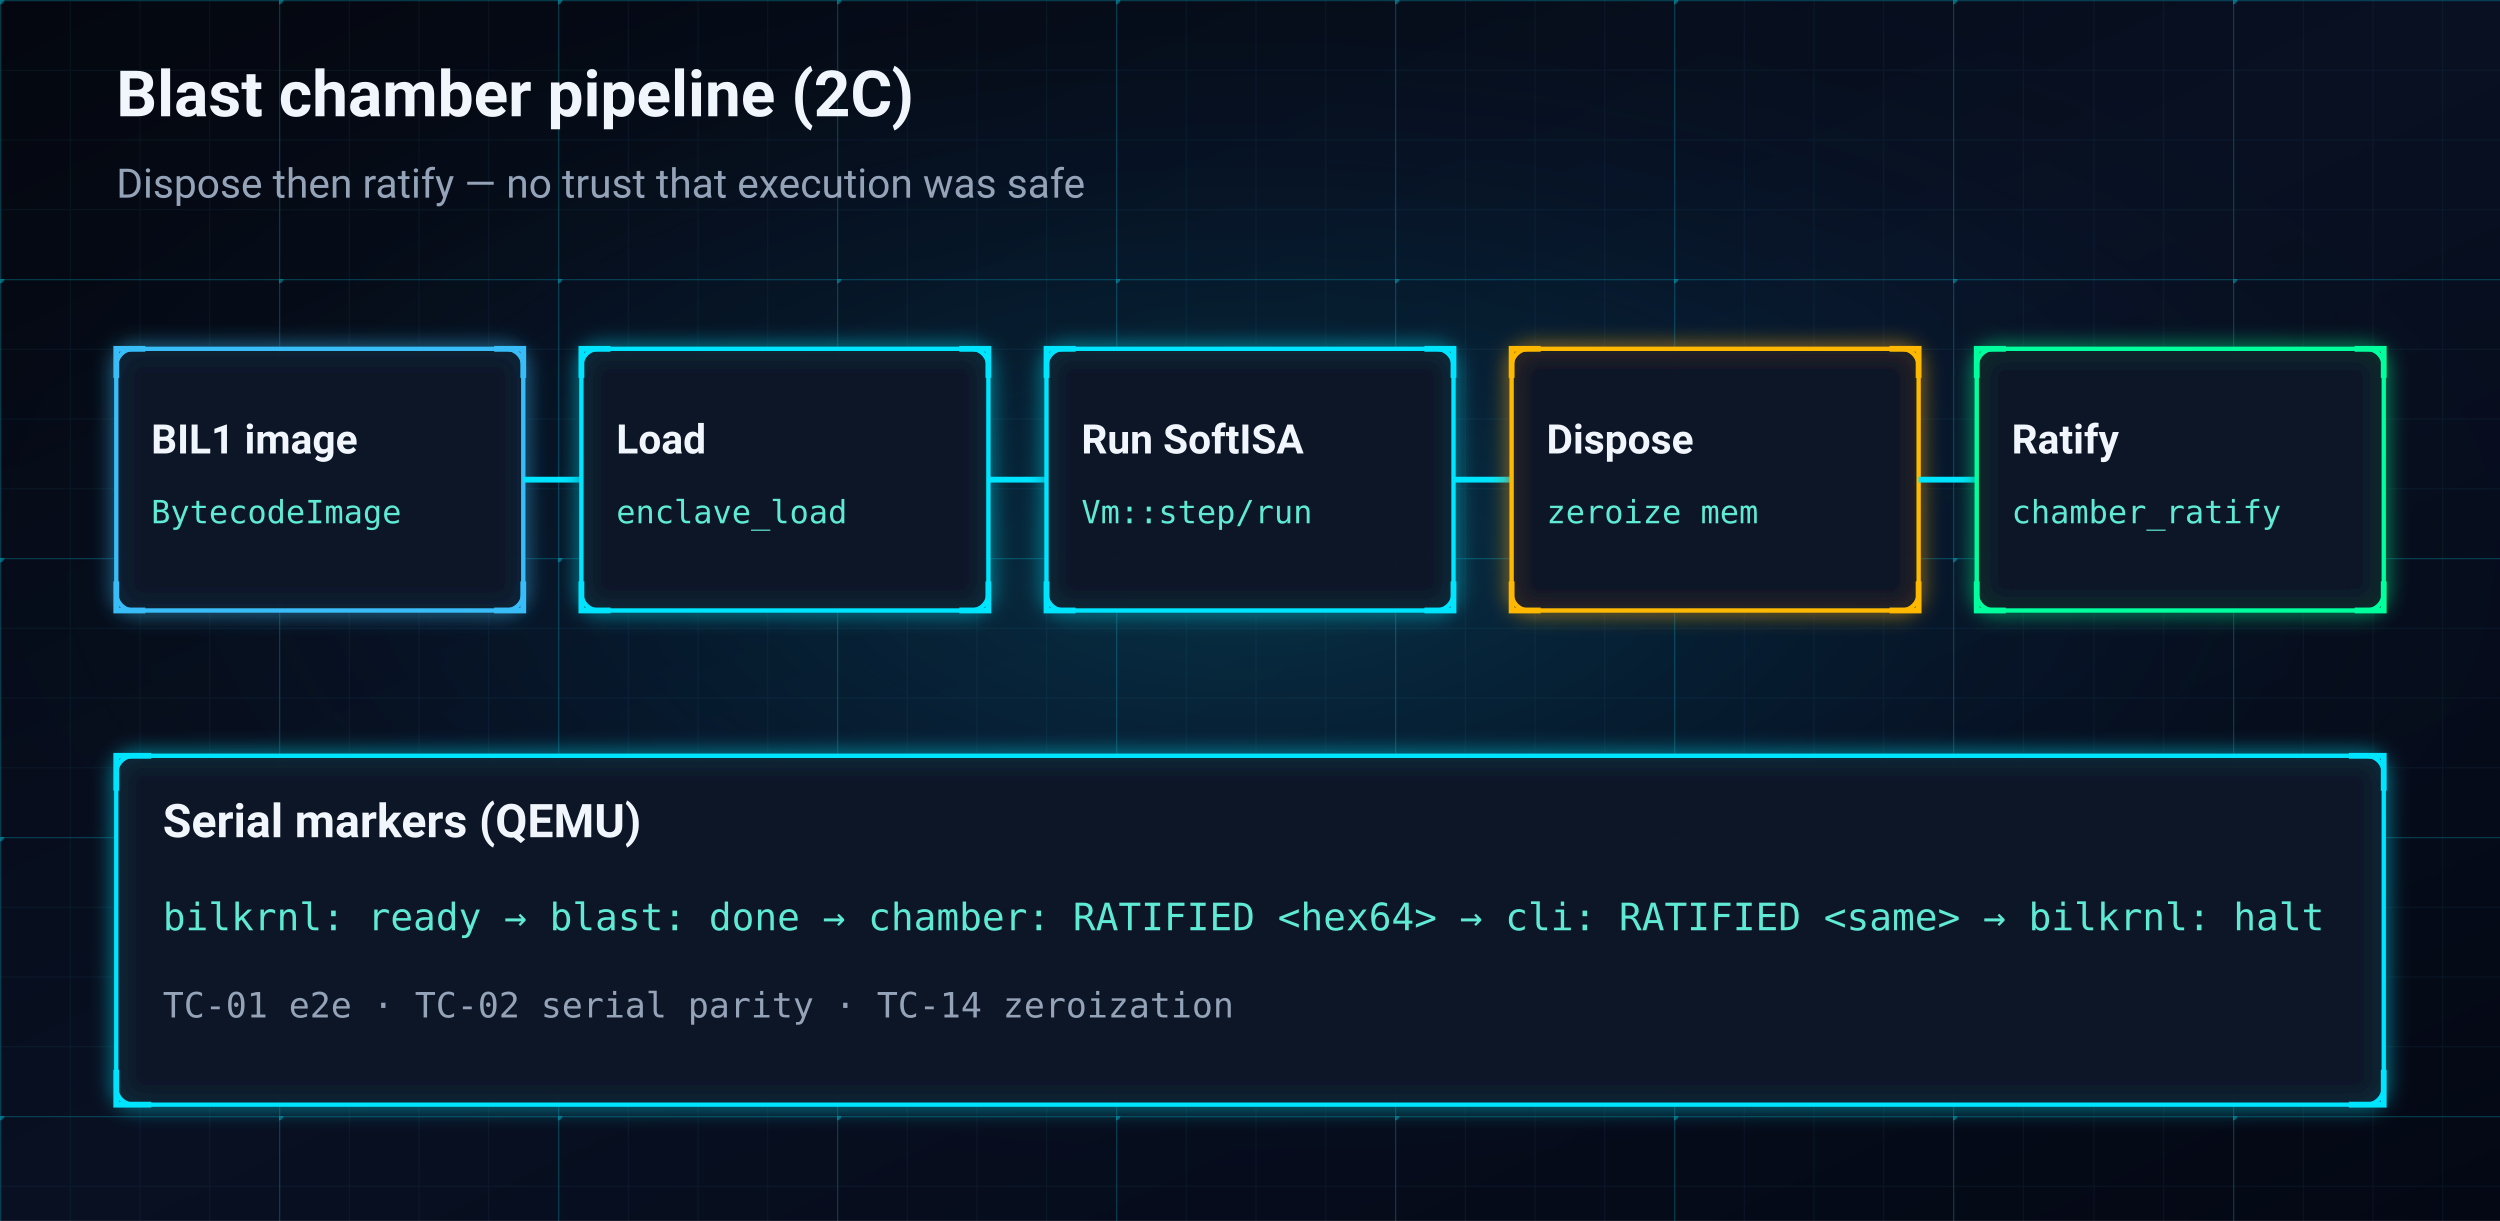
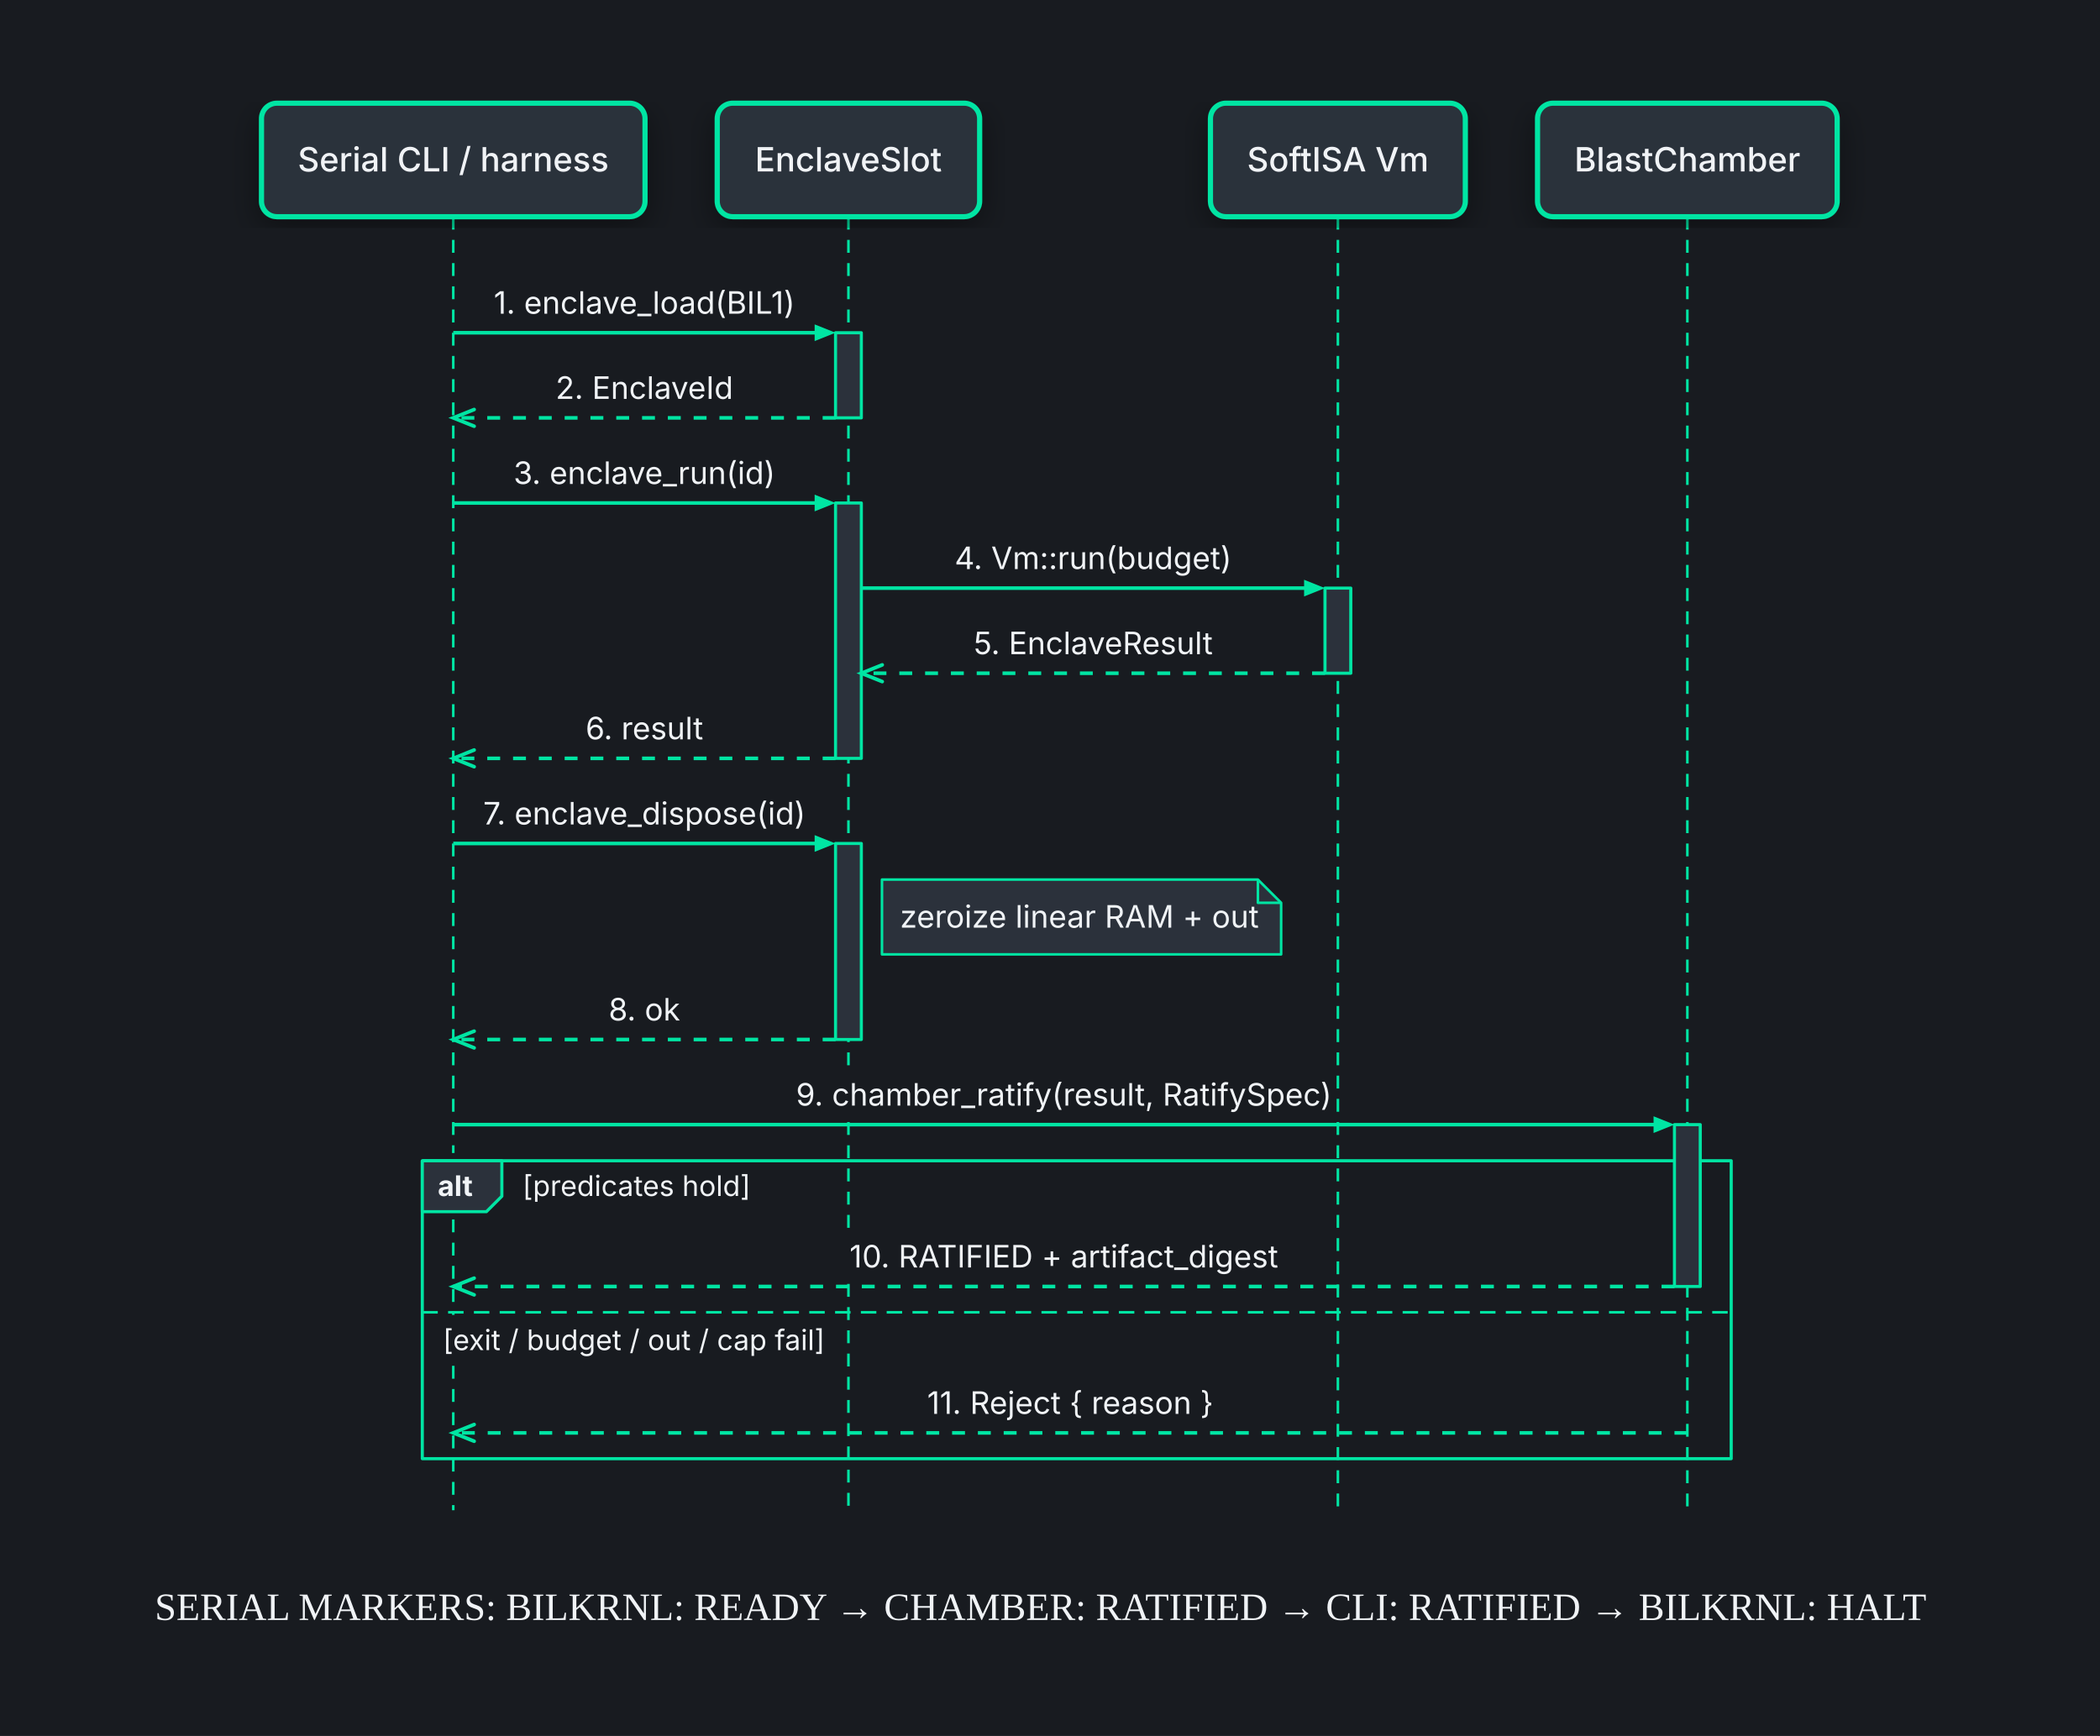
- <svg xmlns="http://www.w3.org/2000/svg" viewBox="0 0 860 420" width="100%" height="auto" role="img">
+ <svg xmlns="http://www.w3.org/2000/svg" viewBox="0 0 814 673" width="814" height="673">
  <defs>
-     <linearGradient id="bg-grad" x1="0%" y1="0%" x2="100%" y2="100%">
-       <stop offset="0%" stop-color="#04070f" />
-       <stop offset="50%" stop-color="#081022" />
-       <stop offset="100%" stop-color="#040814" />
-     </linearGradient>
-     <radialGradient id="core-glow" cx="50%" cy="45%" r="55%">
-       <stop offset="0%" stop-color="#00e5ff" stop-opacity="0.16" />
-       <stop offset="60%" stop-color="#0284c7" stop-opacity="0.05" />
-       <stop offset="100%" stop-color="#050811" stop-opacity="0" />
-     </radialGradient>
-     <pattern id="minor-grid" width="24" height="24" patternUnits="userSpaceOnUse">
-       <path d="M 24 0 L 0 0 0 24" fill="none" stroke="#38bdf8" stroke-width="0.5" stroke-opacity="0.08" />
-     </pattern>
-     <pattern id="major-grid" width="96" height="96" patternUnits="userSpaceOnUse">
-       <rect width="96" height="96" fill="url(#minor-grid)" />
-       <path d="M 96 0 L 0 0 0 96" fill="none" stroke="#00e5ff" stroke-width="0.9" stroke-opacity="0.18" />
-       <circle cx="0" cy="0" r="1.5" fill="#00e5ff" fill-opacity="0.35" />
-     </pattern>
-     <filter id="neon-glow" x="-20%" y="-20%" width="140%" height="140%">
-       <feGaussianBlur stdDeviation="3.5" result="blur" />
-       <feMerge>
-         <feMergeNode in="blur" />
-         <feMergeNode in="SourceGraphic" />
-       </feMerge>
+     <marker id="arrow" viewBox="0 0 10 10" refX="8" refY="5" markerWidth="6" markerHeight="6" orient="auto-start-reverse">
+       <path d="M 0 1 L 10 5 L 0 9 z" fill="#00E5A3" />
+     </marker>
+     <marker id="arrow-tail" viewBox="0 0 10 10" refX="2" refY="5" markerWidth="6" markerHeight="6" orient="auto">
+       <path d="M 10 1 L 0 5 L 10 9 z" fill="#00E5A3" />
+     </marker>
+     <filter id="shadow" x="-10%" y="-10%" width="120%" height="120%">
+       <feDropShadow dx="0" dy="4" stdDeviation="6" flood-color="#000000" flood-opacity="0.4" />
    </filter>
  </defs>
-   <rect width="860" height="420" fill="url(#bg-grad)" />
-   <rect width="860" height="420" fill="url(#major-grid)" />
-   <rect width="860" height="420" fill="url(#core-glow)" />
-   <text x="40" y="40" fill="#f0f6fc" font-family="system-ui, -apple-system, 'Segoe UI', Roboto, sans-serif" font-size="22" font-weight="700">Blast chamber pipeline (2C)</text>
-   <text x="40" y="68" fill="#94a3b8" font-family="system-ui, -apple-system, 'Segoe UI', Roboto, sans-serif" font-size="14">Dispose then ratify — no trust that execution was safe</text>
-   <rect x="40" y="120" width="140" height="90" rx="6" fill="#0b1428" fill-opacity="0.92" stroke="#38bdf8" stroke-width="1.5" filter="url(#neon-glow)" />
-   <path d="M 40 130 L 40 120 L 50 120" fill="none" stroke="#38bdf8" stroke-width="2" />
-   <path d="M 170 120 L 180 120 L 180 130" fill="none" stroke="#38bdf8" stroke-width="2" />
-   <path d="M 40 200 L 40 210 L 50 210" fill="none" stroke="#38bdf8" stroke-width="2" />
-   <path d="M 170 210 L 180 210 L 180 200" fill="none" stroke="#38bdf8" stroke-width="2" />
-   <text x="52" y="156" fill="#f0f6fc" font-family="system-ui, -apple-system, 'Segoe UI', Roboto, sans-serif" font-size="14" font-weight="700">BIL1 image</text>
-   <text x="52" y="180" fill="#5eead4" font-family="ui-monospace, 'Cascadia Code', 'Fira Code', Menlo, Consolas, monospace" font-size="11">BytecodeImage</text>
-   <line x1="180" y1="165" x2="200" y2="165" stroke="#00e5ff" stroke-width="2" />
-   <rect x="200" y="120" width="140" height="90" rx="6" fill="#0b1428" fill-opacity="0.92" stroke="#00e5ff" stroke-width="1.5" filter="url(#neon-glow)" />
-   <path d="M 200 130 L 200 120 L 210 120" fill="none" stroke="#00e5ff" stroke-width="2" />
-   <path d="M 330 120 L 340 120 L 340 130" fill="none" stroke="#00e5ff" stroke-width="2" />
-   <path d="M 200 200 L 200 210 L 210 210" fill="none" stroke="#00e5ff" stroke-width="2" />
-   <path d="M 330 210 L 340 210 L 340 200" fill="none" stroke="#00e5ff" stroke-width="2" />
-   <text x="212" y="156" fill="#f0f6fc" font-family="system-ui, -apple-system, 'Segoe UI', Roboto, sans-serif" font-size="14" font-weight="700">Load</text>
-   <text x="212" y="180" fill="#5eead4" font-family="ui-monospace, 'Cascadia Code', 'Fira Code', Menlo, Consolas, monospace" font-size="11">enclave_load</text>
-   <line x1="340" y1="165" x2="360" y2="165" stroke="#00e5ff" stroke-width="2" />
-   <rect x="360" y="120" width="140" height="90" rx="6" fill="#0b1428" fill-opacity="0.92" stroke="#00e5ff" stroke-width="1.5" filter="url(#neon-glow)" />
-   <path d="M 360 130 L 360 120 L 370 120" fill="none" stroke="#00e5ff" stroke-width="2" />
-   <path d="M 490 120 L 500 120 L 500 130" fill="none" stroke="#00e5ff" stroke-width="2" />
-   <path d="M 360 200 L 360 210 L 370 210" fill="none" stroke="#00e5ff" stroke-width="2" />
-   <path d="M 490 210 L 500 210 L 500 200" fill="none" stroke="#00e5ff" stroke-width="2" />
-   <text x="372" y="156" fill="#f0f6fc" font-family="system-ui, -apple-system, 'Segoe UI', Roboto, sans-serif" font-size="14" font-weight="700">Run SoftISA</text>
-   <text x="372" y="180" fill="#5eead4" font-family="ui-monospace, 'Cascadia Code', 'Fira Code', Menlo, Consolas, monospace" font-size="11">Vm::step/run</text>
-   <line x1="500" y1="165" x2="520" y2="165" stroke="#00e5ff" stroke-width="2" />
-   <rect x="520" y="120" width="140" height="90" rx="6" fill="#0b1428" fill-opacity="0.92" stroke="#ffb800" stroke-width="1.5" filter="url(#neon-glow)" />
-   <path d="M 520 130 L 520 120 L 530 120" fill="none" stroke="#ffb800" stroke-width="2" />
-   <path d="M 650 120 L 660 120 L 660 130" fill="none" stroke="#ffb800" stroke-width="2" />
-   <path d="M 520 200 L 520 210 L 530 210" fill="none" stroke="#ffb800" stroke-width="2" />
-   <path d="M 650 210 L 660 210 L 660 200" fill="none" stroke="#ffb800" stroke-width="2" />
-   <text x="532" y="156" fill="#f0f6fc" font-family="system-ui, -apple-system, 'Segoe UI', Roboto, sans-serif" font-size="14" font-weight="700">Dispose</text>
-   <text x="532" y="180" fill="#5eead4" font-family="ui-monospace, 'Cascadia Code', 'Fira Code', Menlo, Consolas, monospace" font-size="11">zeroize mem</text>
-   <line x1="660" y1="165" x2="680" y2="165" stroke="#00e5ff" stroke-width="2" />
-   <rect x="680" y="120" width="140" height="90" rx="6" fill="#0b1428" fill-opacity="0.92" stroke="#00ff9d" stroke-width="1.5" filter="url(#neon-glow)" />
-   <path d="M 680 130 L 680 120 L 690 120" fill="none" stroke="#00ff9d" stroke-width="2" />
-   <path d="M 810 120 L 820 120 L 820 130" fill="none" stroke="#00ff9d" stroke-width="2" />
-   <path d="M 680 200 L 680 210 L 690 210" fill="none" stroke="#00ff9d" stroke-width="2" />
-   <path d="M 810 210 L 820 210 L 820 200" fill="none" stroke="#00ff9d" stroke-width="2" />
-   <text x="692" y="156" fill="#f0f6fc" font-family="system-ui, -apple-system, 'Segoe UI', Roboto, sans-serif" font-size="14" font-weight="700">Ratify</text>
-   <text x="692" y="180" fill="#5eead4" font-family="ui-monospace, 'Cascadia Code', 'Fira Code', Menlo, Consolas, monospace" font-size="11">chamber_ratify</text>
-   <rect x="40" y="260" width="780" height="120" rx="6" fill="#0b1428" fill-opacity="0.92" stroke="#00e5ff" stroke-width="1.5" filter="url(#neon-glow)" />
-   <path d="M 40 272 L 40 260 L 52 260" fill="none" stroke="#00e5ff" stroke-width="2" />
-   <path d="M 808 260 L 820 260 L 820 272" fill="none" stroke="#00e5ff" stroke-width="2" />
-   <path d="M 40 368 L 40 380 L 52 380" fill="none" stroke="#00e5ff" stroke-width="2" />
-   <path d="M 808 380 L 820 380 L 820 368" fill="none" stroke="#00e5ff" stroke-width="2" />
-   <text x="56" y="288" fill="#f0f6fc" font-family="system-ui, -apple-system, 'Segoe UI', Roboto, sans-serif" font-size="16" font-weight="700">Serial markers (QEMU)</text>
-   <text x="56" y="320" fill="#5eead4" font-family="ui-monospace, 'Cascadia Code', 'Fira Code', Menlo, Consolas, monospace" font-size="13">bilkrnl: ready → blast: done → chamber: RATIFIED &lt;hex64&gt; → cli: RATIFIED &lt;same&gt; → bilkrnl: halt</text>
-   <text x="56" y="350" fill="#94a3b8" font-family="ui-monospace, 'Cascadia Code', 'Fira Code', Menlo, Consolas, monospace" font-size="12">TC-01 e2e · TC-02 serial parity · TC-14 zeroization</text>
+   <rect width="100%" height="100%" fill="#181B20" />
+   <g id="polyline_1">
+     <path d="M 175.69 84 L 175.69 447" fill="none" stroke="#00E5A3" stroke-width="1" stroke-dasharray="5,4" stroke-linejoin="round" />
+   </g>
+   <g id="polyline_2">
+     <path d="M 175.69 472.75 L 175.69 509.75" fill="none" stroke="#00E5A3" stroke-width="1" stroke-dasharray="5,4" stroke-linejoin="round" />
+   </g>
+   <g id="polyline_3">
+     <path d="M 175.69 529.5 L 175.69 585.5" fill="none" stroke="#00E5A3" stroke-width="1" stroke-dasharray="5,4" stroke-linejoin="round" />
+   </g>
+   <g id="polyline_4">
+     <path d="M 328.87 84 L 328.87 414" fill="none" stroke="#00E5A3" stroke-width="1" stroke-dasharray="5,4" stroke-linejoin="round" />
+   </g>
+   <g id="polyline_5">
+     <path d="M 328.87 435 L 328.87 476.75" fill="none" stroke="#00E5A3" stroke-width="1" stroke-dasharray="5,4" stroke-linejoin="round" />
+   </g>
+   <g id="polyline_6">
+     <path d="M 328.87 497.75 L 328.87 585.5" fill="none" stroke="#00E5A3" stroke-width="1" stroke-dasharray="5,4" stroke-linejoin="round" />
+   </g>
+   <g id="polyline_7">
+     <path d="M 518.59 84 L 518.59 585.5" fill="none" stroke="#00E5A3" stroke-width="1" stroke-dasharray="5,4" stroke-linejoin="round" />
+   </g>
+   <g id="polyline_8">
+     <path d="M 654.05 84 L 654.05 585.5" fill="none" stroke="#00E5A3" stroke-width="1" stroke-dasharray="5,4" stroke-linejoin="round" />
+   </g>
+   <g id="polyline_9">
+     <path d="M 163.69 450 L 671.05 450 L 671.05 565.5 L 163.69 565.5 L 163.69 450" fill="none" stroke="#00E5A3" stroke-width="1.2" stroke-linejoin="round" />
+   </g>
+   <g id="polyline_11">
+     <path d="M 163.69 508.75 L 671.05 508.75" fill="none" stroke="#00E5A3" stroke-width="1" stroke-dasharray="6,4" stroke-linejoin="round" />
+   </g>
+   <g id="polygon_12">
+     <path d="M 341.87 341 L 487.59 341 L 496.59 350 L 496.59 370 L 341.87 370 Z" fill="#2B313B" stroke="#00E5A3" stroke-width="1" stroke-linejoin="round" />
+   </g>
+   <g id="polyline_13">
+     <path d="M 487.59 341 L 487.59 350 L 496.59 350" fill="none" stroke="#00E5A3" stroke-width="1" stroke-linejoin="round" />
+   </g>
+   <g id="polygon_14">
+     <path d="M 323.87 129 L 333.87 129 L 333.87 162 L 323.87 162 Z" fill="#2B313B" stroke="#00E5A3" stroke-width="1.2" stroke-linejoin="round" />
+   </g>
+   <g id="polygon_15">
+     <path d="M 323.87 195 L 333.87 195 L 333.87 294 L 323.87 294 Z" fill="#2B313B" stroke="#00E5A3" stroke-width="1.2" stroke-linejoin="round" />
+   </g>
+   <g id="polygon_16">
+     <path d="M 323.87 327 L 333.87 327 L 333.87 403 L 323.87 403 Z" fill="#2B313B" stroke="#00E5A3" stroke-width="1.2" stroke-linejoin="round" />
+   </g>
+   <g id="polygon_17">
+     <path d="M 513.59 228 L 523.59 228 L 523.59 261 L 513.59 261 Z" fill="#2B313B" stroke="#00E5A3" stroke-width="1.2" stroke-linejoin="round" />
+   </g>
+   <g id="polygon_18">
+     <path d="M 649.05 436 L 659.05 436 L 659.05 498.75 L 649.05 498.75 Z" fill="#2B313B" stroke="#00E5A3" stroke-width="1.2" stroke-linejoin="round" />
+   </g>
+   <g id="polygon_10">
+     <path d="M 163.69 450 L 194.53 450 L 194.53 463.75 L 188.53 469.75 L 163.69 469.75 Z" fill="#2B313B" stroke="#00E5A3" stroke-width="1.2" stroke-linejoin="round" />
+   </g>
+   <path d="M 175.69 129 L 317.39 129" fill="none" stroke="#00E5A3" stroke-width="1.4" />
+   <path d="M 323.87 129 L 315.77 132.24 L 315.77 125.76 Z" fill="#00E5A3" />
+   <path d="M 323.87 162 L 175.69 162" fill="none" stroke="#00E5A3" stroke-width="1.4" stroke-dasharray="5,5" />
+   <path d="M 183.79 158.76 L 175.69 162 L 183.79 165.24" fill="none" stroke="#00E5A3" stroke-width="1.4" stroke-linejoin="miter" stroke-linecap="round" />
+   <path d="M 175.69 195 L 317.39 195" fill="none" stroke="#00E5A3" stroke-width="1.4" />
+   <path d="M 323.87 195 L 315.77 198.24 L 315.77 191.76 Z" fill="#00E5A3" />
+   <path d="M 333.87 228 L 507.11 228" fill="none" stroke="#00E5A3" stroke-width="1.4" />
+   <path d="M 513.59 228 L 505.49 231.24 L 505.49 224.76 Z" fill="#00E5A3" />
+   <path d="M 513.59 261 L 333.87 261" fill="none" stroke="#00E5A3" stroke-width="1.4" stroke-dasharray="5,5" />
+   <path d="M 341.97 257.76 L 333.87 261 L 341.97 264.24" fill="none" stroke="#00E5A3" stroke-width="1.4" stroke-linejoin="miter" stroke-linecap="round" />
+   <path d="M 323.87 294 L 175.69 294" fill="none" stroke="#00E5A3" stroke-width="1.4" stroke-dasharray="5,5" />
+   <path d="M 183.79 290.76 L 175.69 294 L 183.79 297.24" fill="none" stroke="#00E5A3" stroke-width="1.4" stroke-linejoin="miter" stroke-linecap="round" />
+   <path d="M 175.69 327 L 317.39 327" fill="none" stroke="#00E5A3" stroke-width="1.4" />
+   <path d="M 323.87 327 L 315.77 330.24 L 315.77 323.76 Z" fill="#00E5A3" />
+   <path d="M 323.87 403 L 175.69 403" fill="none" stroke="#00E5A3" stroke-width="1.4" stroke-dasharray="5,5" />
+   <path d="M 183.79 399.76 L 175.69 403 L 183.79 406.24" fill="none" stroke="#00E5A3" stroke-width="1.4" stroke-linejoin="miter" stroke-linecap="round" />
+   <path d="M 175.69 436 L 642.57 436" fill="none" stroke="#00E5A3" stroke-width="1.4" />
+   <path d="M 649.05 436 L 640.95 439.24 L 640.95 432.76 Z" fill="#00E5A3" />
+   <path d="M 649.05 498.75 L 175.69 498.75" fill="none" stroke="#00E5A3" stroke-width="1.4" stroke-dasharray="5,5" />
+   <path d="M 183.79 495.51 L 175.69 498.75 L 183.79 501.99" fill="none" stroke="#00E5A3" stroke-width="1.4" stroke-linejoin="miter" stroke-linecap="round" />
+   <path d="M 654.05 555.5 L 175.69 555.5" fill="none" stroke="#00E5A3" stroke-width="1.4" stroke-dasharray="5,5" />
+   <path d="M 183.79 552.26 L 175.69 555.5 L 183.79 558.74" fill="none" stroke="#00E5A3" stroke-width="1.4" stroke-linejoin="miter" stroke-linecap="round" />
+   <g id="shape_19" filter="url(#shadow)">
+     <rect x="101.36" y="40" width="148.66" height="44" rx="6" fill="#2B313B" stroke="#00E5A3" stroke-width="2" />
+     <text x="175.69" y="66.47" fill="#F0F3F6" font-family="Inter, -apple-system, BlinkMacSystemFont, 'Segoe UI', Roboto, sans-serif" font-size="13" font-weight="500" text-anchor="middle">Serial CLI / harness</text>
+   </g>
+   <g id="shape_20" filter="url(#shadow)">
+     <rect x="278.02" y="40" width="101.7" height="44" rx="6" fill="#2B313B" stroke="#00E5A3" stroke-width="2" />
+     <text x="328.87" y="66.47" fill="#F0F3F6" font-family="Inter, -apple-system, BlinkMacSystemFont, 'Segoe UI', Roboto, sans-serif" font-size="13" font-weight="500" text-anchor="middle">EnclaveSlot</text>
+   </g>
+   <g id="shape_21" filter="url(#shadow)">
+     <rect x="469.2" y="40" width="98.78" height="44" rx="6" fill="#2B313B" stroke="#00E5A3" stroke-width="2" />
+     <text x="518.59" y="66.47" fill="#F0F3F6" font-family="Inter, -apple-system, BlinkMacSystemFont, 'Segoe UI', Roboto, sans-serif" font-size="13" font-weight="500" text-anchor="middle">SoftISA Vm</text>
+   </g>
+   <g id="shape_22" filter="url(#shadow)">
+     <rect x="595.98" y="40" width="116.14" height="44" rx="6" fill="#2B313B" stroke="#00E5A3" stroke-width="2" />
+     <text x="654.05" y="66.47" fill="#F0F3F6" font-family="Inter, -apple-system, BlinkMacSystemFont, 'Segoe UI', Roboto, sans-serif" font-size="13" font-weight="500" text-anchor="middle">BlastChamber</text>
+   </g>
+   <g id="text_45">
+     <text x="249.78" y="121.63" fill="#F0F3F6" font-family="Inter, -apple-system, BlinkMacSystemFont, 'Segoe UI', Roboto, sans-serif" font-size="12" text-anchor="middle">1. enclave_load(BIL1)</text>
+   </g>
+   <g id="text_46">
+     <text x="249.78" y="154.63" fill="#F0F3F6" font-family="Inter, -apple-system, BlinkMacSystemFont, 'Segoe UI', Roboto, sans-serif" font-size="12" text-anchor="middle">2. EnclaveId</text>
+   </g>
+   <g id="text_47">
+     <text x="249.78" y="187.63" fill="#F0F3F6" font-family="Inter, -apple-system, BlinkMacSystemFont, 'Segoe UI', Roboto, sans-serif" font-size="12" text-anchor="middle">3. enclave_run(id)</text>
+   </g>
+   <g id="text_48">
+     <text x="423.73" y="220.63" fill="#F0F3F6" font-family="Inter, -apple-system, BlinkMacSystemFont, 'Segoe UI', Roboto, sans-serif" font-size="12" text-anchor="middle">4. Vm::run(budget)</text>
+   </g>
+   <g id="text_49">
+     <text x="423.73" y="253.63" fill="#F0F3F6" font-family="Inter, -apple-system, BlinkMacSystemFont, 'Segoe UI', Roboto, sans-serif" font-size="12" text-anchor="middle">5. EnclaveResult</text>
+   </g>
+   <g id="text_50">
+     <text x="249.78" y="286.63" fill="#F0F3F6" font-family="Inter, -apple-system, BlinkMacSystemFont, 'Segoe UI', Roboto, sans-serif" font-size="12" text-anchor="middle">6. result</text>
+   </g>
+   <g id="text_51">
+     <text x="249.77" y="319.63" fill="#F0F3F6" font-family="Inter, -apple-system, BlinkMacSystemFont, 'Segoe UI', Roboto, sans-serif" font-size="12" text-anchor="middle">7. enclave_dispose(id)</text>
+   </g>
+   <g id="text_52">
+     <text x="348.87" y="359.63" fill="#F0F3F6" font-family="Inter, -apple-system, BlinkMacSystemFont, 'Segoe UI', Roboto, sans-serif" font-size="12" text-anchor="start">zeroize linear RAM + out</text>
+   </g>
+   <g id="text_53">
+     <text x="249.78" y="395.63" fill="#F0F3F6" font-family="Inter, -apple-system, BlinkMacSystemFont, 'Segoe UI', Roboto, sans-serif" font-size="12" text-anchor="middle">8. ok</text>
+   </g>
+   <g id="text_54">
+     <text x="412.37" y="428.63" fill="#F0F3F6" font-family="Inter, -apple-system, BlinkMacSystemFont, 'Segoe UI', Roboto, sans-serif" font-size="12" text-anchor="middle">9. chamber_ratify(result, RatifySpec)</text>
+   </g>
+   <g id="text_55">
+     <text x="412.37" y="491.38" fill="#F0F3F6" font-family="Inter, -apple-system, BlinkMacSystemFont, 'Segoe UI', Roboto, sans-serif" font-size="12" text-anchor="middle">10. RATIFIED + artifact_digest</text>
+   </g>
+   <g id="text_56">
+     <text x="414.87" y="548.13" fill="#F0F3F6" font-family="Inter, -apple-system, BlinkMacSystemFont, 'Segoe UI', Roboto, sans-serif" font-size="12" text-anchor="middle">11. Reject { reason }</text>
+   </g>
+   <g id="text_57">
+     <text x="169.69" y="463.66" fill="#F0F3F6" font-family="Inter, -apple-system, BlinkMacSystemFont, 'Segoe UI', Roboto, sans-serif" font-size="11" font-weight="700" text-anchor="start">alt</text>
+   </g>
+   <g id="text_58">
+     <text x="202.53" y="463.66" fill="#F0F3F6" font-family="Inter, -apple-system, BlinkMacSystemFont, 'Segoe UI', Roboto, sans-serif" font-size="11" text-anchor="start">[predicates hold]</text>
+   </g>
+   <g id="text_59">
+     <text x="171.69" y="523.41" fill="#F0F3F6" font-family="Inter, -apple-system, BlinkMacSystemFont, 'Segoe UI', Roboto, sans-serif" font-size="11" text-anchor="start">[exit / budget / out / cap fail]</text>
+   </g>
+   <g id="caption_60">
+     <text x="60" y="628.03" xml:space="preserve" fill="#F0F3F6" font-family="'STIX Two Text', 'Times New Roman', Times, 'Liberation Serif', serif" font-size="15" textLength="693.48" lengthAdjust="spacingAndGlyphs">SERIAL MARKERS: BILKRNL: READY → CHAMBER: RATIFIED → CLI: RATIFIED → BILKRNL: HALT</text>
+   </g>
</svg>
